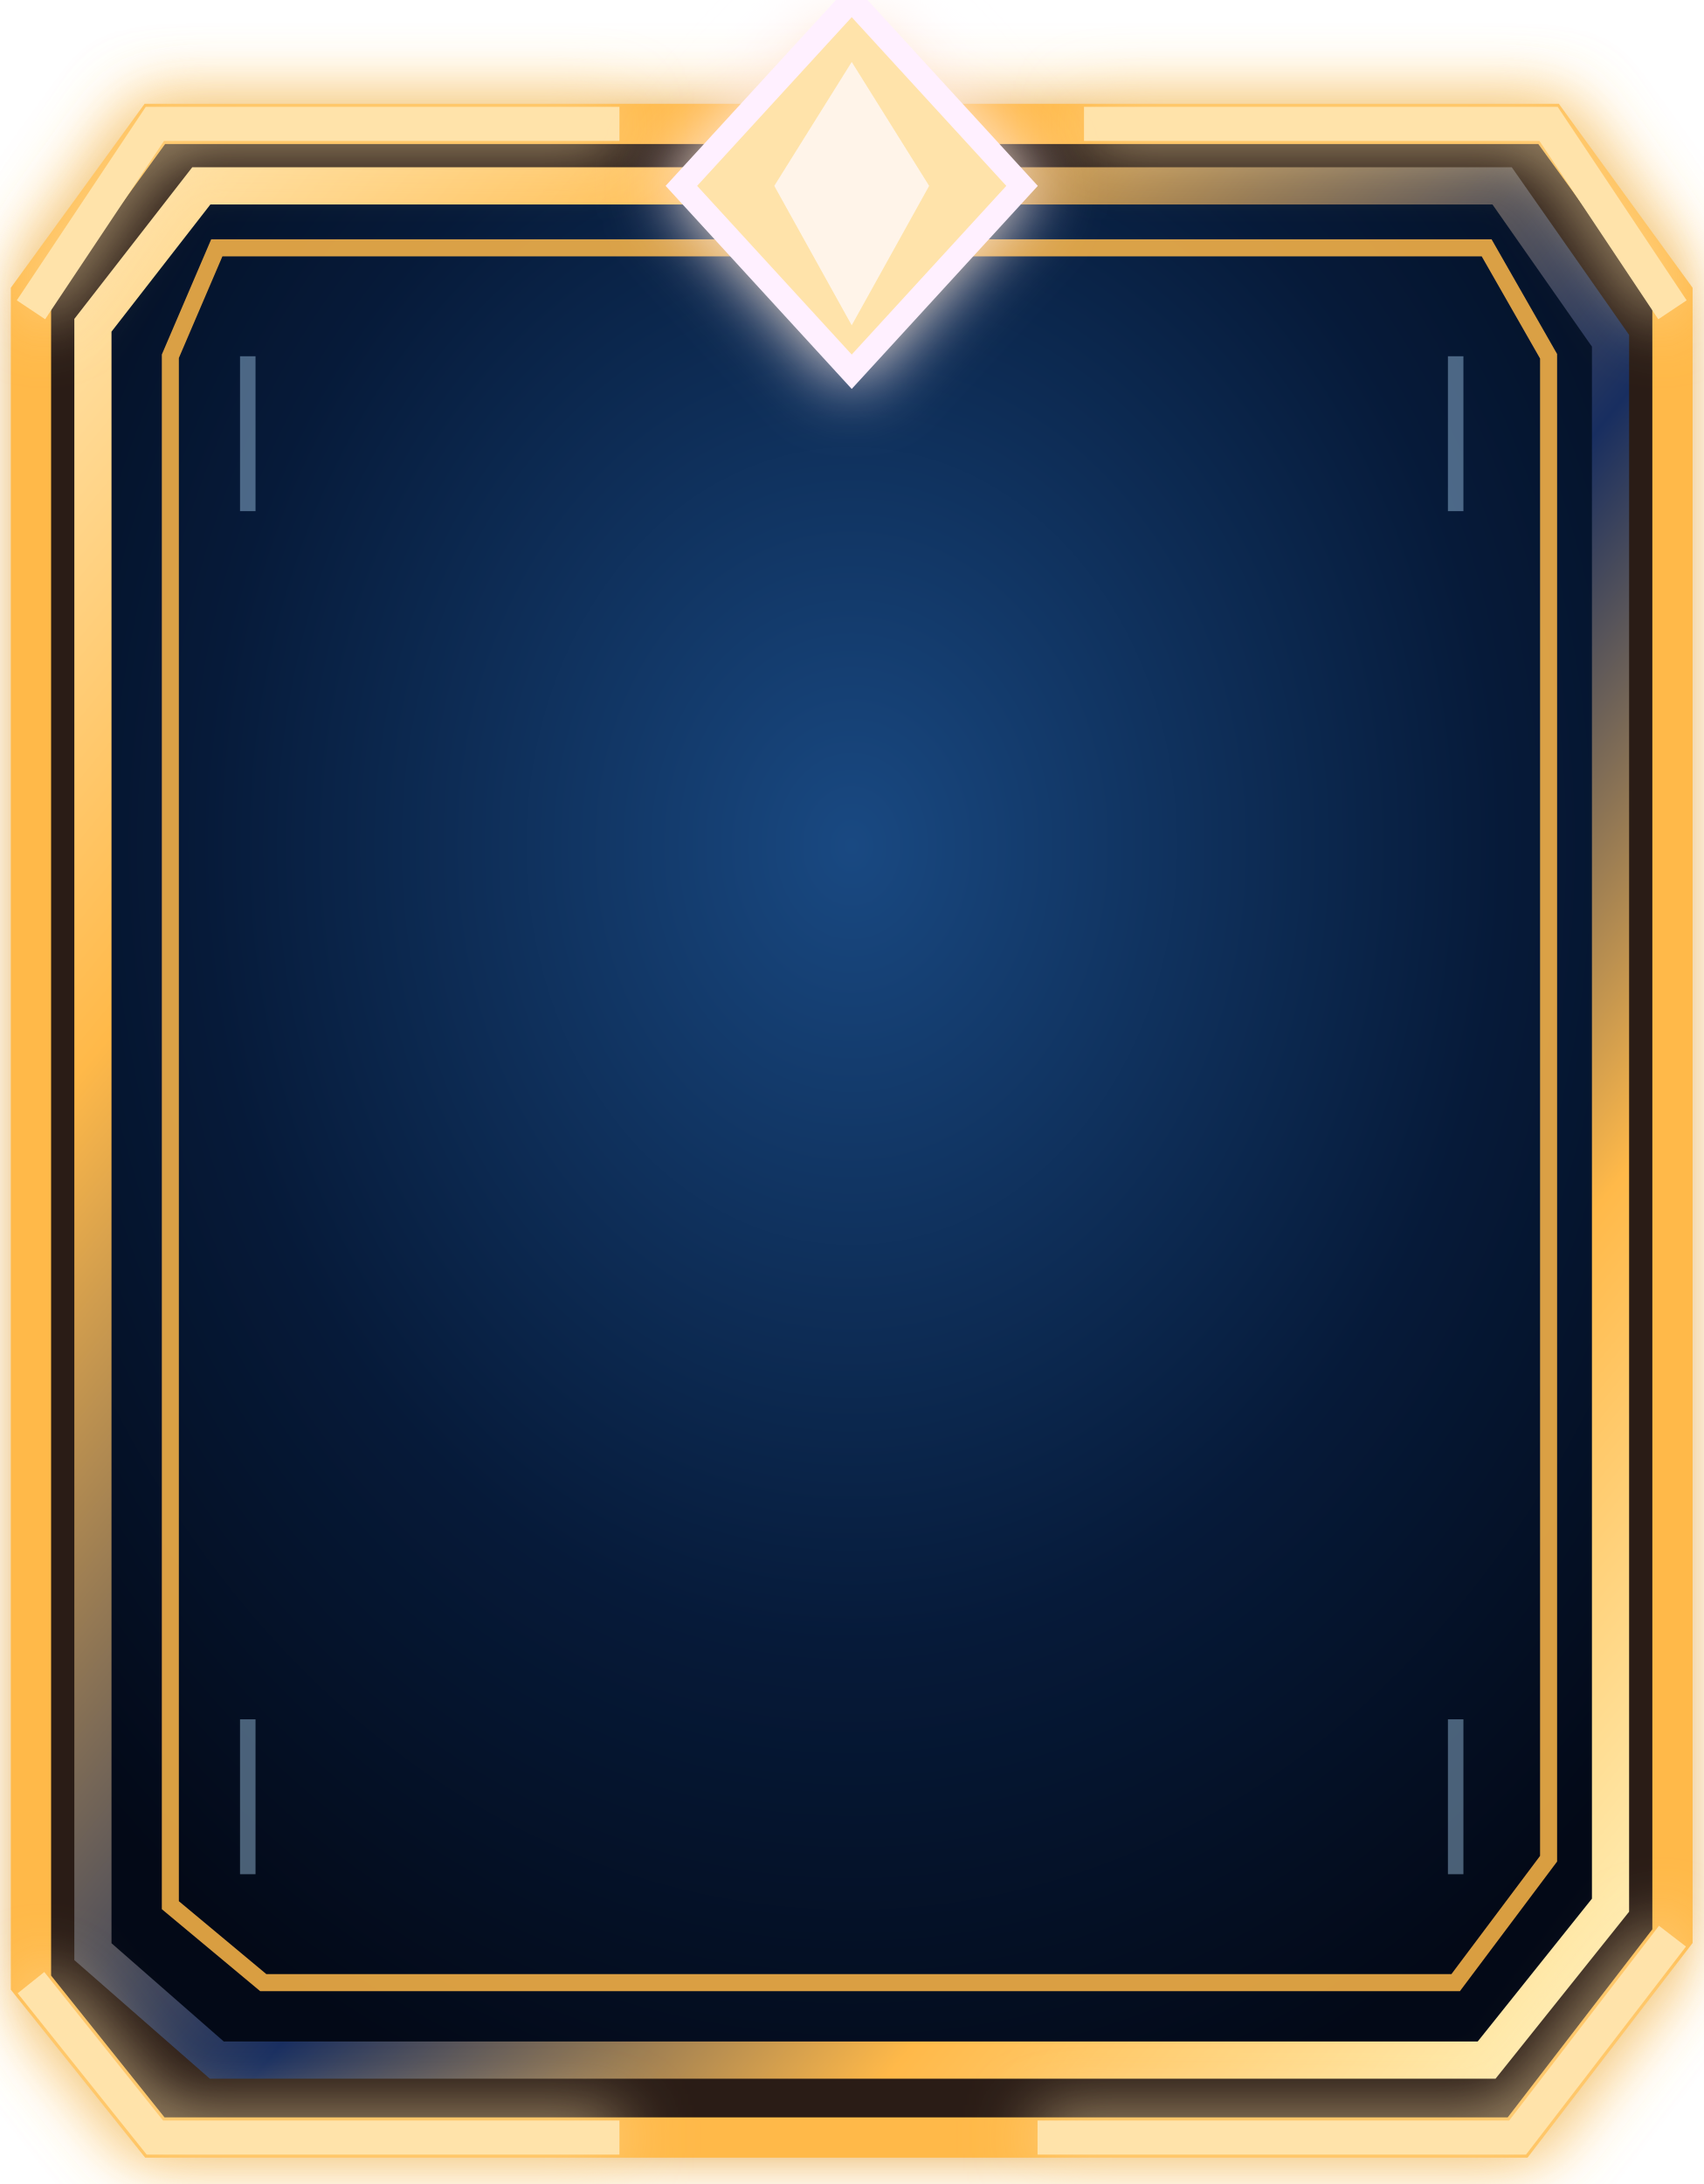
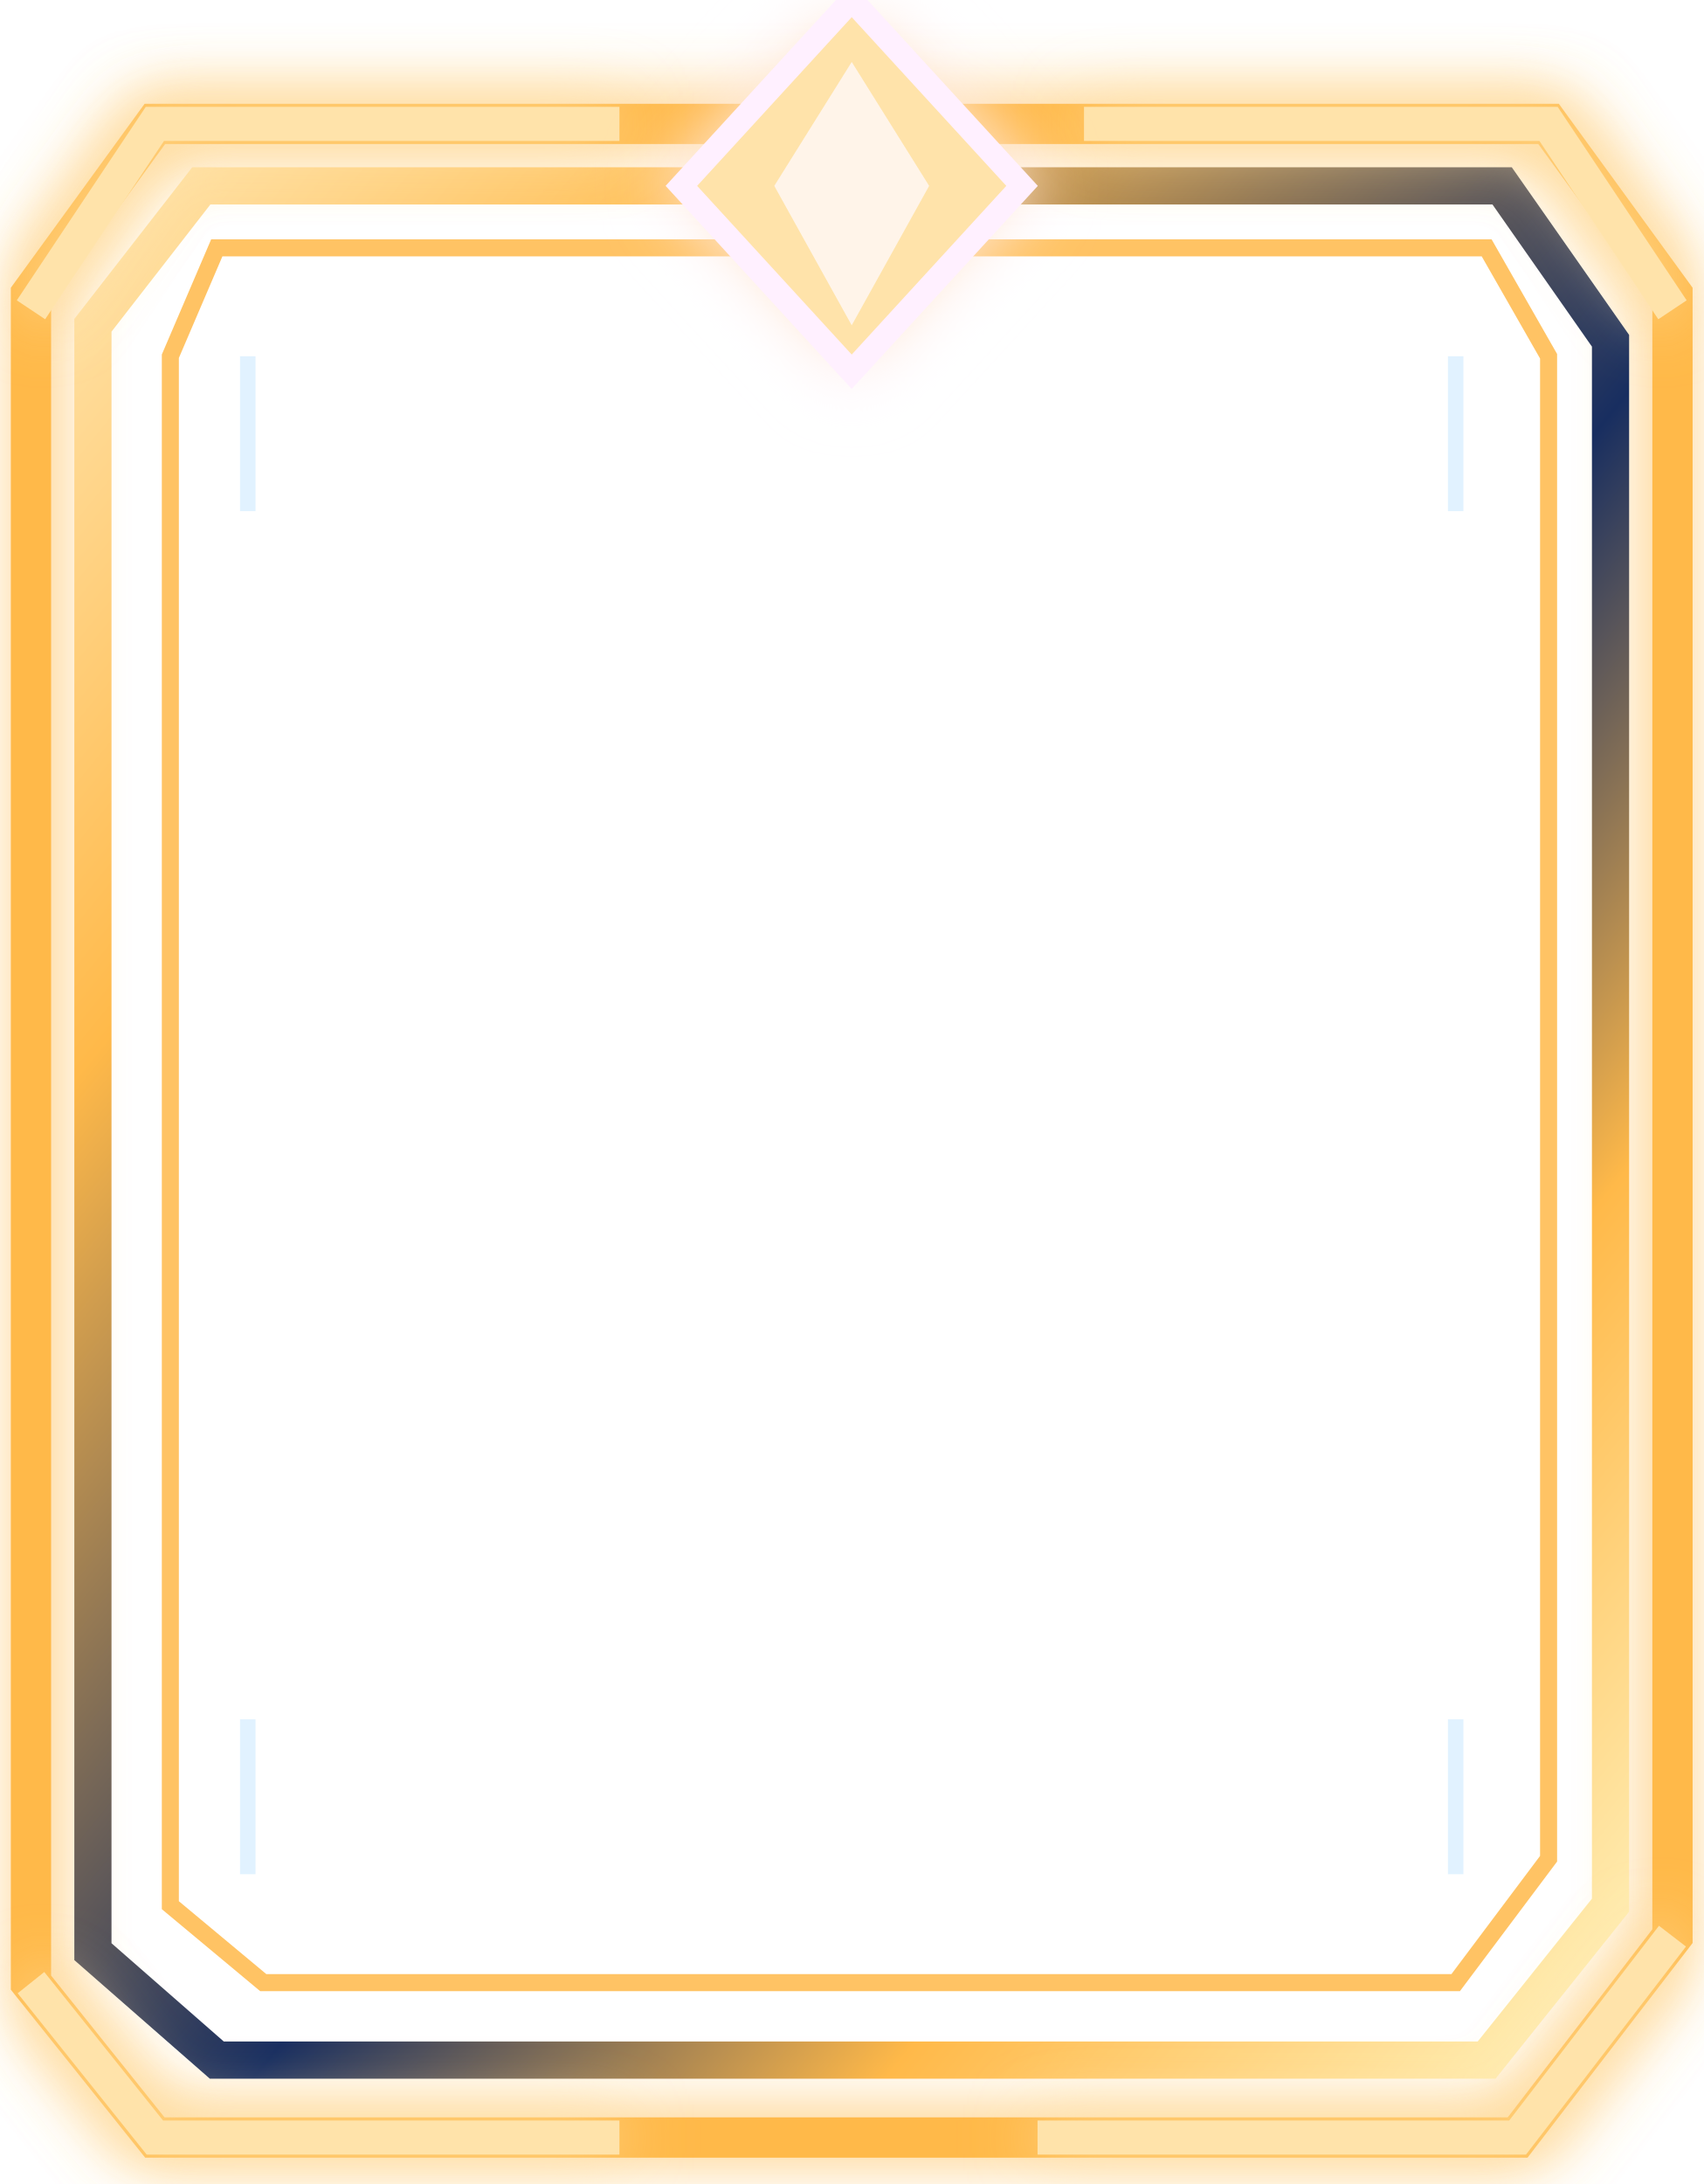
<svg xmlns="http://www.w3.org/2000/svg" viewBox="0 0 110 141" preserveAspectRatio="none">
  <defs>
    <linearGradient id="rim" x1="0" y1="0" x2="1" y2="1">
      <stop stop-color="#ffe3aa" />
      <stop offset=".23" stop-color="#ffb949" />
      <stop offset=".56" stop-color="#182e60" />
      <stop offset=".77" stop-color="#ffb949" />
      <stop offset="1" stop-color="#fff2bd" />
    </linearGradient>
    <radialGradient id="inner" cx=".5" cy=".35" r=".72">
      <stop stop-color="#194982" />
      <stop offset=".6" stop-color="#061a39" />
      <stop offset="1" stop-color="#030917" />
    </radialGradient>
    <filter id="light" x="-30%" y="-30%" width="160%" height="160%">
      <feGaussianBlur stdDeviation="2.2" result="b" />
      <feMerge>
        <feMergeNode in="b" />
        <feMergeNode in="SourceGraphic" />
      </feMerge>
    </filter>
  </defs>
-   <path d="M10 8H100L108 19V125L98 138H10L2 128V19Z" fill="#291c14" stroke="#ffb949" stroke-width="2.6" filter="url(#light)" />
-   <path d="M13 12H97L104 22V123L96 133H14L6 126V21Z" fill="url(#inner)" stroke="url(#rim)" stroke-width="2.4" />
+   <path d="M10 8H100L108 19V125L98 138H10L2 128V19Z" fill="none" stroke="#ffb949" stroke-width="2.6" filter="url(#light)" />
+   <path d="M13 12H97L104 22V123L96 133H14L6 126V21Z" fill="none" stroke="url(#rim)" stroke-width="2.4" />
  <path d="M14 16H96L100 23V120L94 128H17L11 123V23Z" fill="none" stroke="#ffb949" stroke-width="1.1" opacity=".85" />
  <path d="M2 20L10 8H40M70 8H100L108 20M108 125L98 138H67M40 138H10L2 128" fill="none" stroke="#ffe3aa" stroke-width="2.2" filter="url(#light)" />
  <path d="M55 0L66 12L55 24L44 12Z" fill="#ffe3aa" stroke="#fff0ff" stroke-width="1.5" filter="url(#light)" />
  <path d="M55 4L60 12L55 21L50 12Z" fill="#fff9f9" opacity=".8" />
  <path d="M26 133H84" stroke="#ffe3aa" stroke-width="2" filter="url(#light)" />
  <path d="M16 23V33M94 23V33M16 111V121M94 111V121" stroke="#b4dfff" stroke-width="1" opacity=".4" />
</svg>
